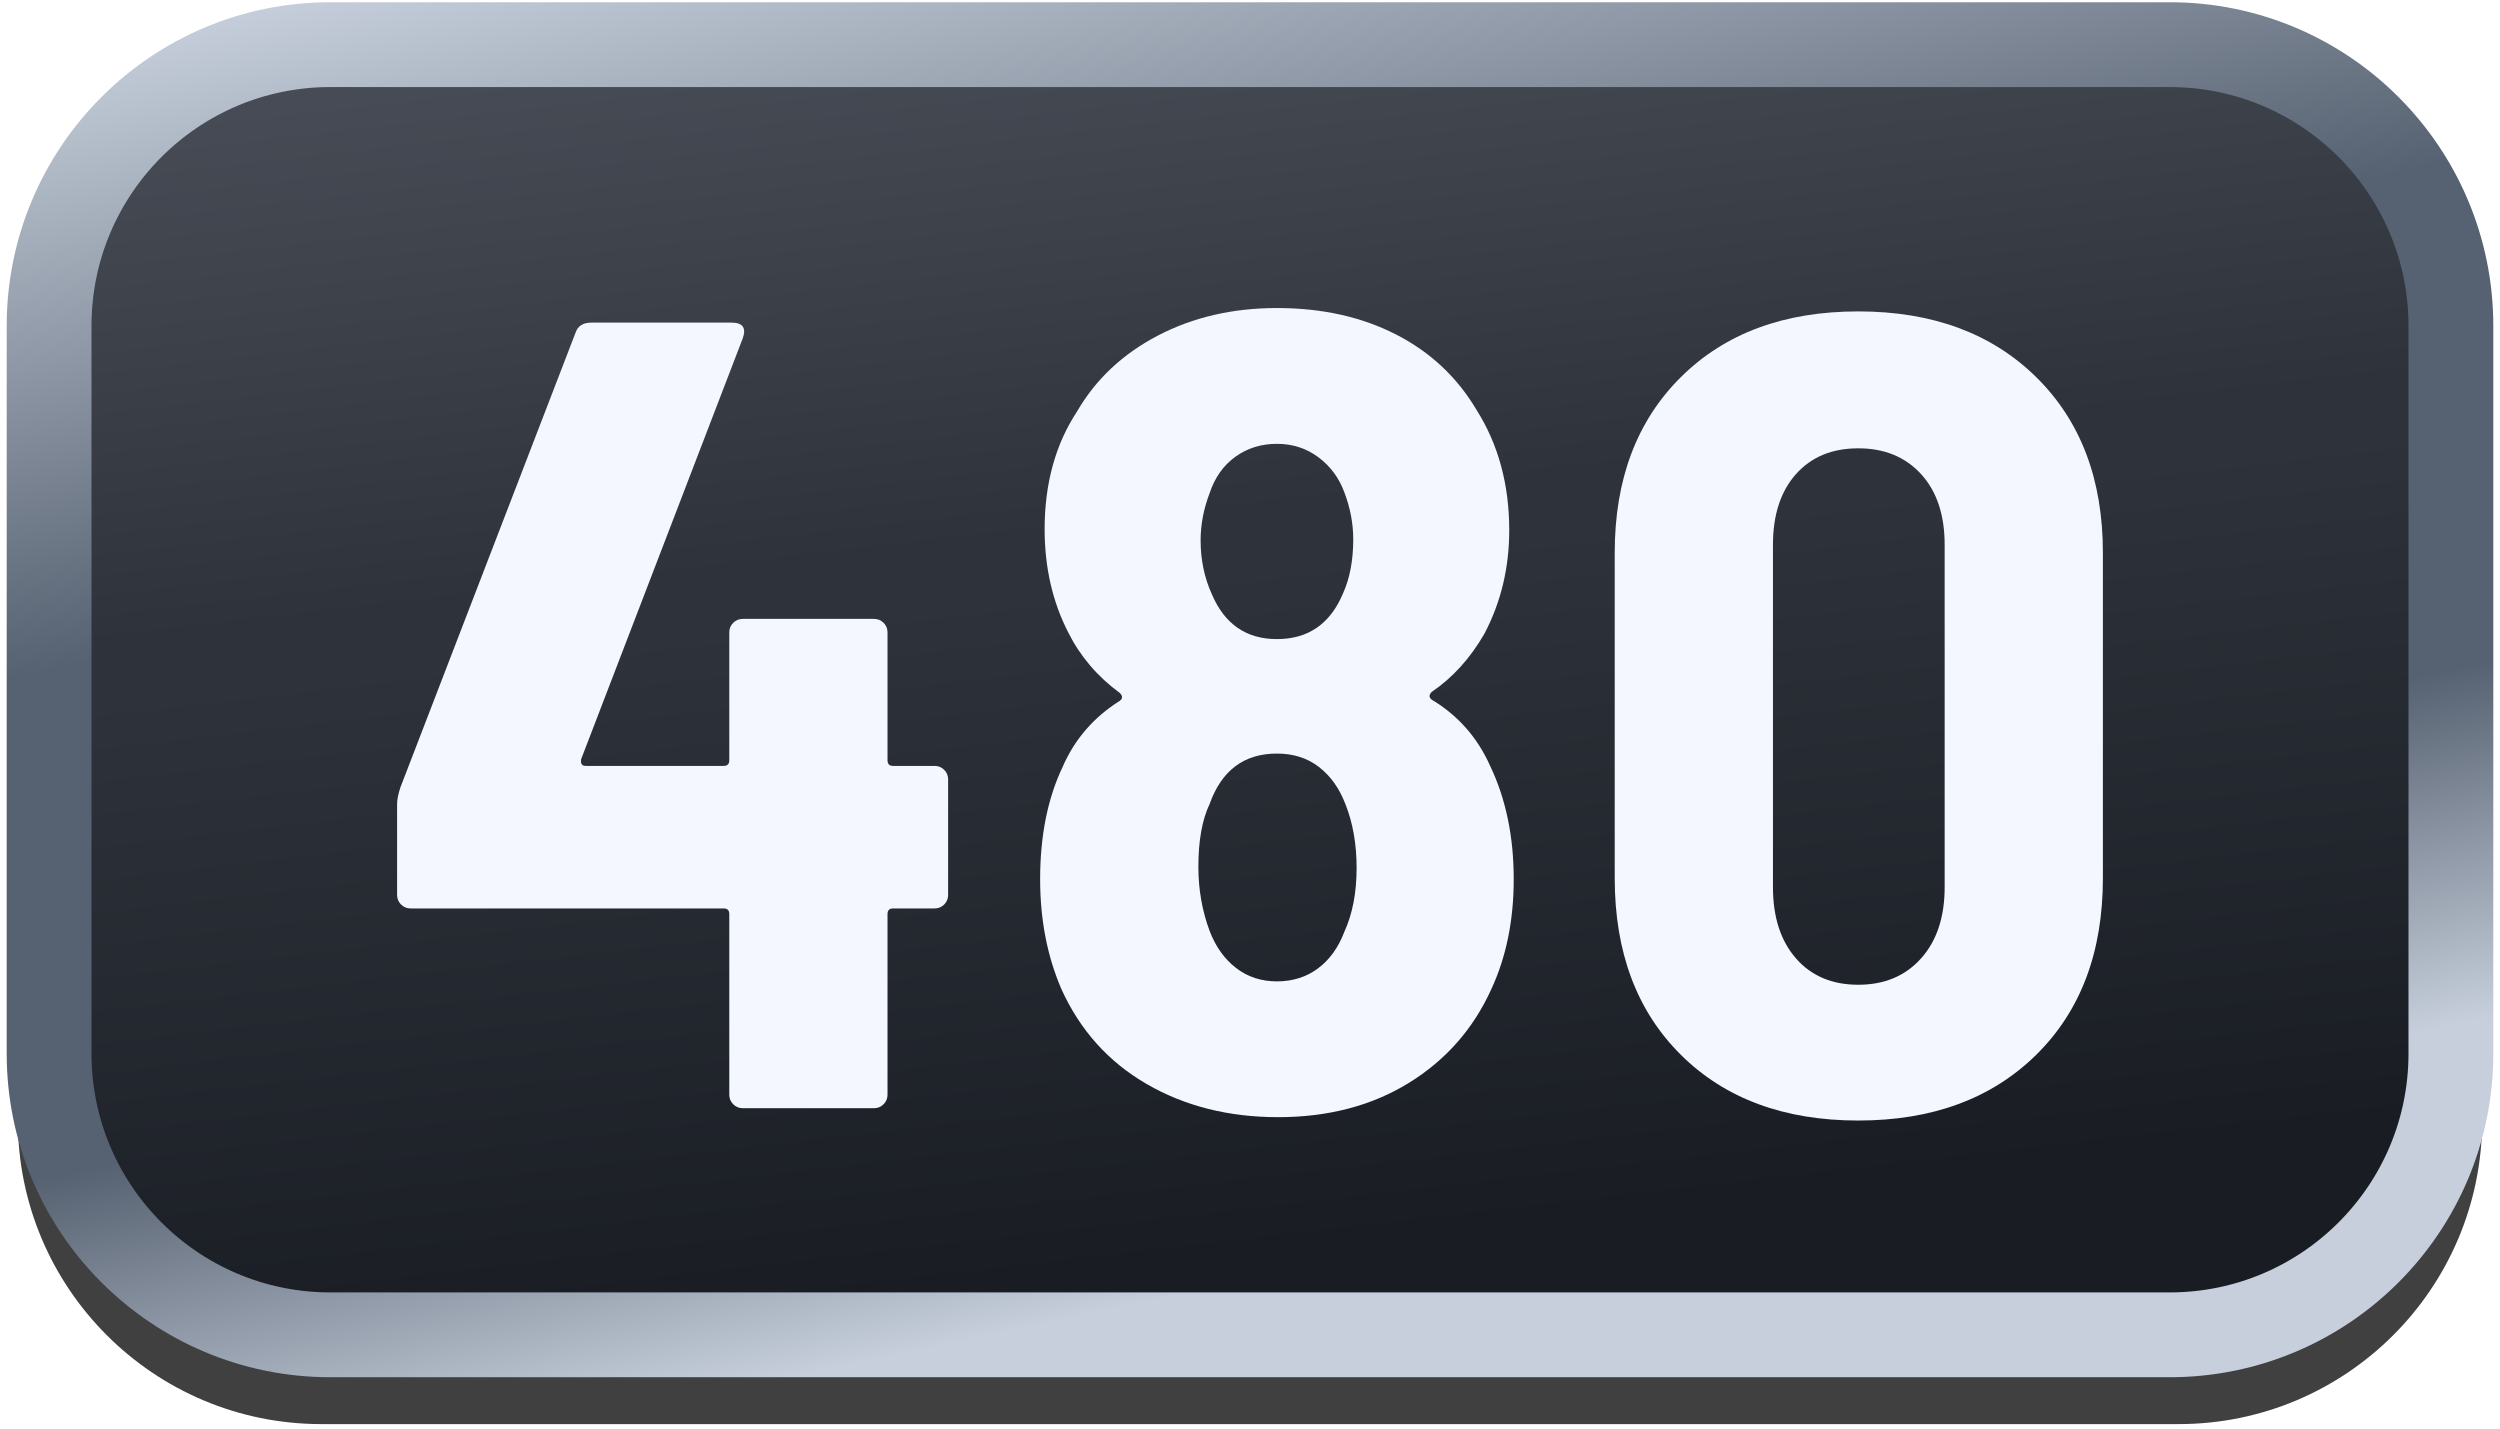
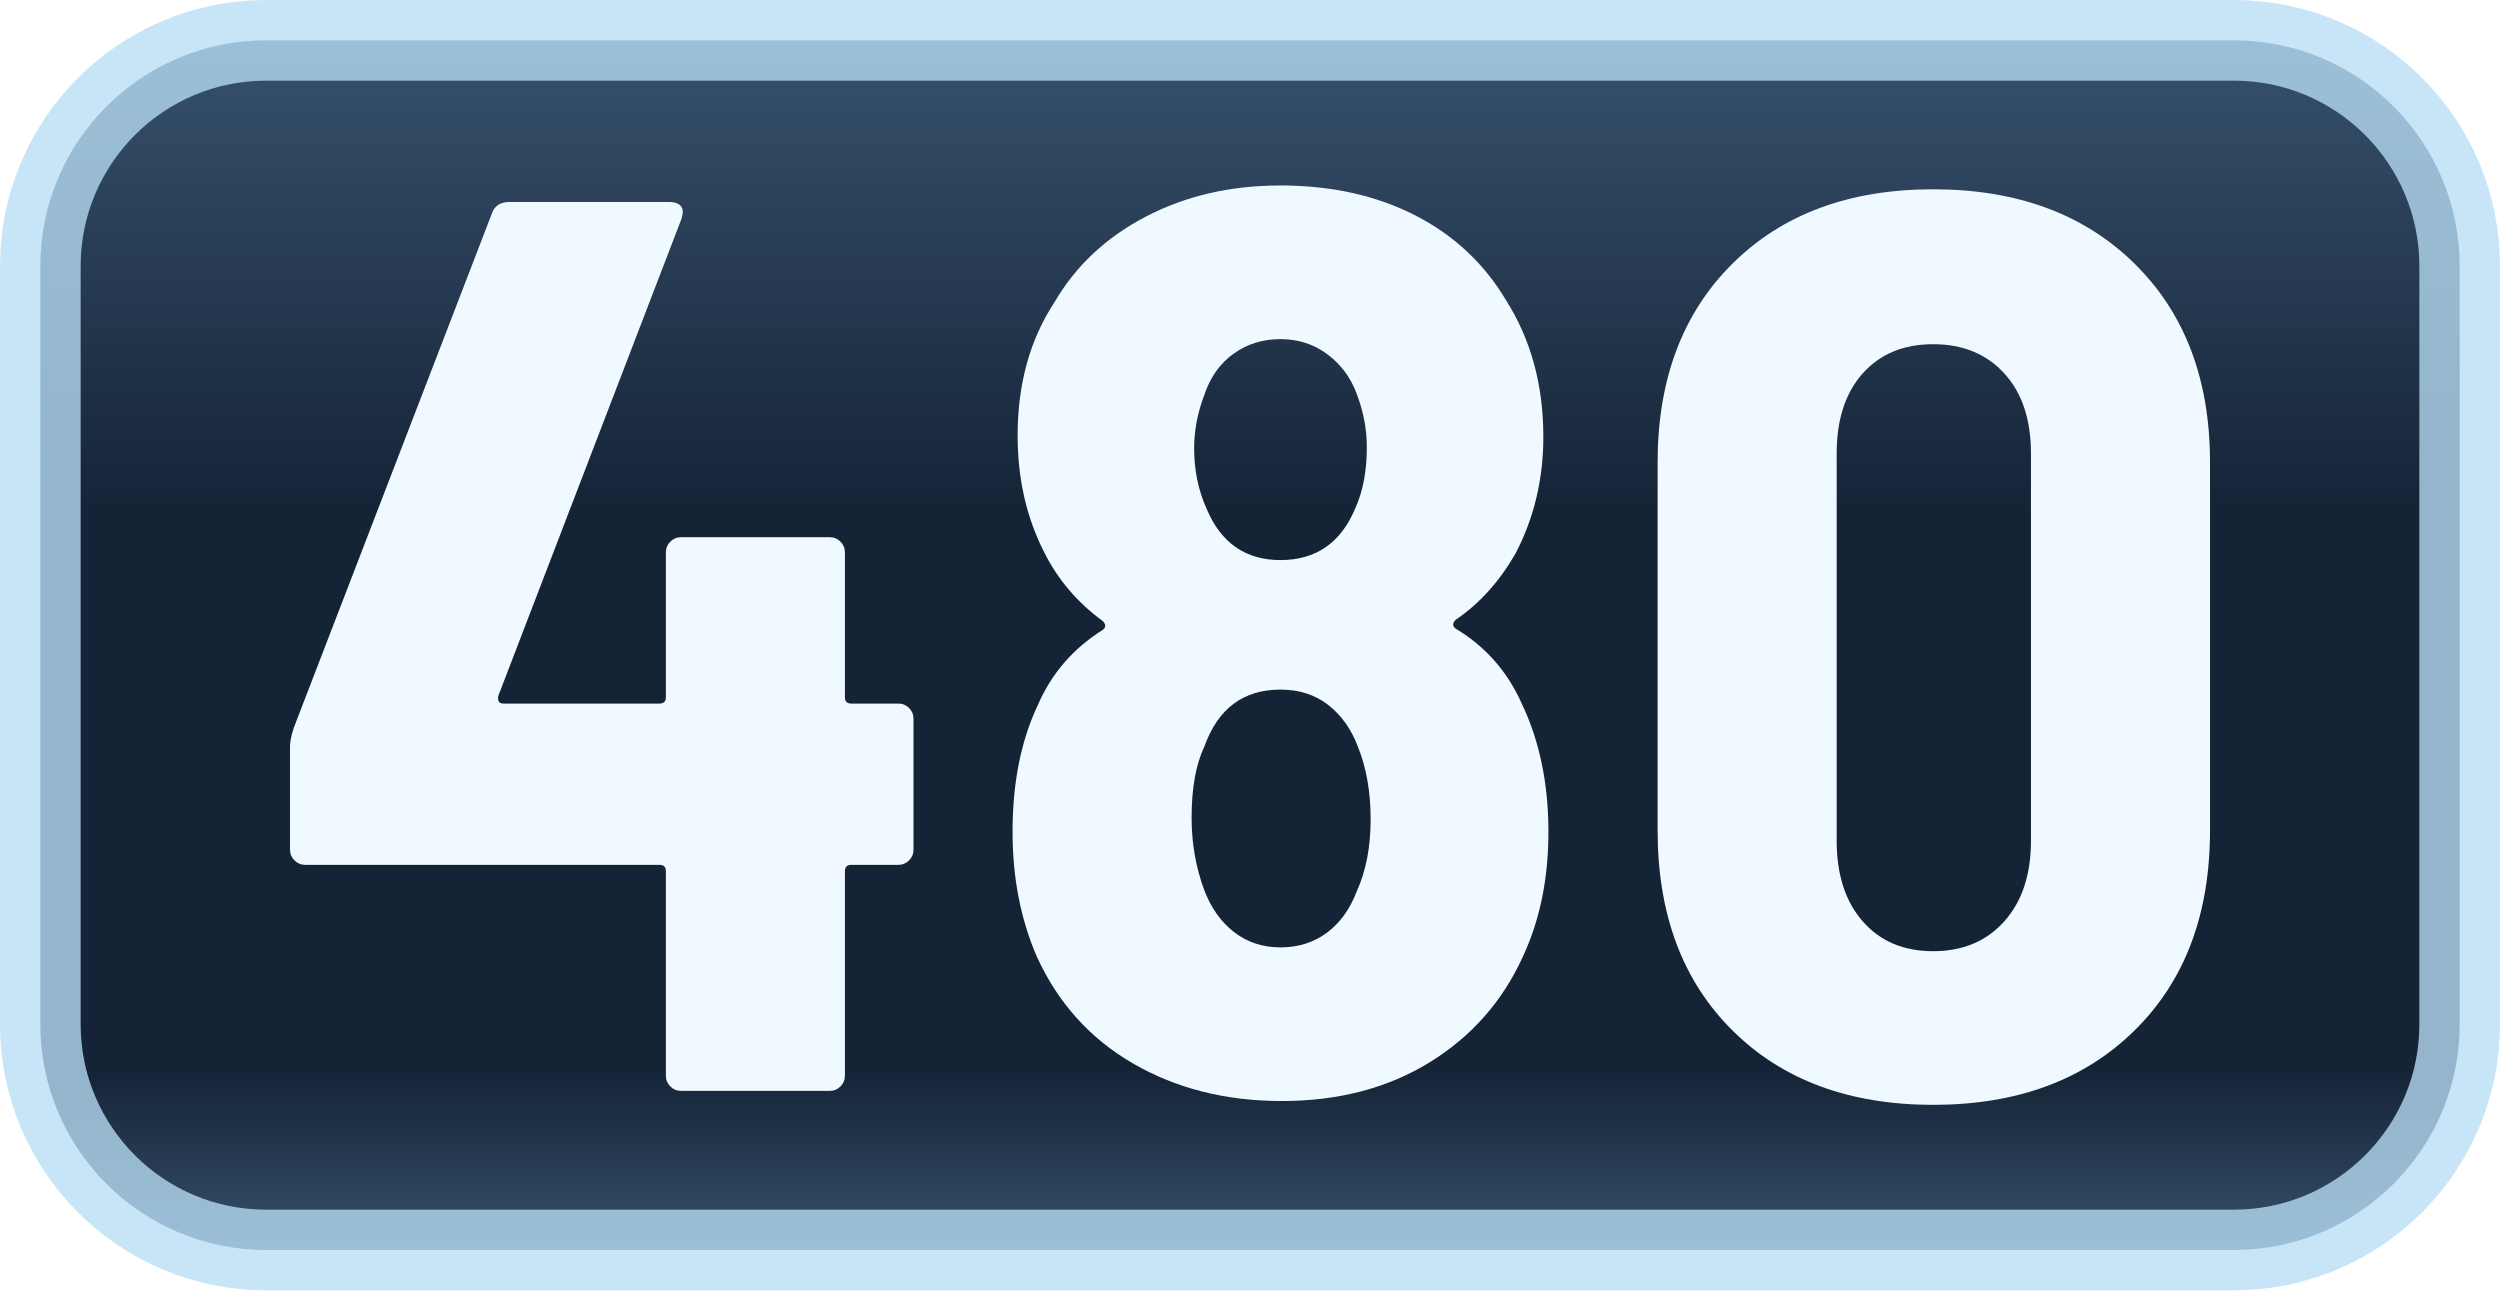
- <svg xmlns="http://www.w3.org/2000/svg" width="28" height="16" viewBox="0 0 28 16">
+ <svg xmlns="http://www.w3.org/2000/svg" width="31" height="16" viewBox="0 0 31 16">
  <defs>
-     <linearGradient id="face" x2=".22" y2="1">
-       <stop stop-color="#4A4F59" />
-       <stop offset=".45" stop-color="#2E333B" />
-       <stop offset=".49" stop-color="#2E333B" />
-       <stop offset="1" stop-color="#191C23" />
-     </linearGradient>
-     <linearGradient id="rim" x2=".4" y2="1">
-       <stop stop-color="#C6CFDB" />
-       <stop offset=".42" stop-color="#566171" />
-       <stop offset=".76" stop-color="#566171" />
-       <stop offset="1" stop-color="#C6CFDB" />
-     </linearGradient>
-     <linearGradient id="sheen">
-       <stop stop-color="#FFF" stop-opacity=".44" />
-       <stop offset=".57" stop-color="#FFF" stop-opacity=".13" />
-       <stop offset="1" stop-color="#FFF" stop-opacity="0" />
+     <linearGradient id="metal" x2="0" y2="1">
+       <stop stop-color="#37526C" />
+       <stop offset=".39" stop-color="#152337" />
+       <stop offset=".85" stop-color="#152337" />
+       <stop offset="1" stop-color="#37526C" />
    </linearGradient>
  </defs>
-   <rect x=".2" y=".65" width="27.6" height="15.3" rx="3.4" fill="#000" opacity=".75" />
-   <rect x=".55" y=".5" width="26.9" height="14.45" rx="3.15" fill="url(#face)" stroke="url(#rim)" stroke-width=".95" />
-   <path d="M3.9 1.6h20.2" fill="none" stroke="url(#sheen)" stroke-width=".65" stroke-linecap="round" />
-   <g transform="translate(4.158425 12.41174) scale(0.012569 -0.012569)" fill="#F4F7FF">
+   <rect x=".5" y=".5" width="30" height="15" rx="2.8" fill="url(#metal)" stroke="#B7DDF4" stroke-opacity=".78" />
+   <g transform="translate(3.233978 13.5268) scale(0.015746 -0.015746)" fill="#EFF9FF">
    <path transform="translate(0)" d="M514 293V190Q514 185 510.5 181.5Q507 178 502 178H465Q460 178 460 173V12Q460 7 456.5 3.5Q453 0 448 0H331Q326 0 322.5 3.5Q319 7 319 12V173Q319 178 314 178H35Q30 178 26.5 181.5Q23 185 23 190V271Q23 277 26 286L182 691Q185 700 196 700H321Q336 700 331 686L187 311Q186 305 191 305H314Q319 305 319 310V424Q319 429 322.5 432.5Q326 436 331 436H448Q453 436 456.5 432.5Q460 429 460 424V310Q460 305 465 305H502Q507 305 510.5 301.5Q514 298 514 293Z" />
-     <path transform="translate(562)" d="M456 204Q456 149 436 106Q412 53 362.5 22.5Q313 -8 246 -8Q180 -8 129 21.5Q78 51 53 106Q34 150 34 204Q34 262 54 304Q70 341 105 363Q109 366 105 370Q75 392 59 424Q38 465 38 516Q38 577 67 621Q92 664 139 688.5Q186 713 245 713Q305 713 351 689.5Q397 666 423 622Q452 576 452 515Q452 465 430 423Q411 390 383 371Q379 367 383 364Q418 343 435 305Q456 261 456 204ZM177 506Q177 480 187 458Q204 418 245 418Q287 418 304 459Q313 479 313 507Q313 528 305 549Q298 568 282 580Q266 592 245 592Q224 592 208 580.5Q192 569 185 548Q177 527 177 506ZM316 214Q316 246 306 271Q298 292 282.5 304Q267 316 245 316Q201 316 185 271Q175 250 175 215Q175 185 185 158Q193 137 208.5 125Q224 113 245 113Q266 113 281.5 124.5Q297 136 305 157Q316 181 316 214Z" />
-     <path transform="translate(1070)" d="M38 205V495Q38 593 97 651.5Q156 710 255 710Q354 710 413.5 651.5Q473 593 473 495V205Q473 106 413.5 47.5Q354 -11 255 -11Q156 -11 97 47.5Q38 106 38 205ZM332 197V502Q332 542 311 565Q290 588 255 588Q220 588 199.5 565Q179 542 179 502V197Q179 157 199.5 133.5Q220 110 255 110Q290 110 311 133.5Q332 157 332 197Z" />
+     <path transform="translate(558)" d="M456 204Q456 149 436 106Q412 53 362.5 22.5Q313 -8 246 -8Q180 -8 129 21.5Q78 51 53 106Q34 150 34 204Q34 262 54 304Q70 341 105 363Q109 366 105 370Q75 392 59 424Q38 465 38 516Q38 577 67 621Q92 664 139 688.5Q186 713 245 713Q305 713 351 689.5Q397 666 423 622Q452 576 452 515Q452 465 430 423Q411 390 383 371Q379 367 383 364Q418 343 435 305Q456 261 456 204ZM177 506Q177 480 187 458Q204 418 245 418Q287 418 304 459Q313 479 313 507Q313 528 305 549Q298 568 282 580Q266 592 245 592Q224 592 208 580.5Q192 569 185 548Q177 527 177 506ZM316 214Q316 246 306 271Q298 292 282.5 304Q267 316 245 316Q201 316 185 271Q175 250 175 215Q175 185 185 158Q193 137 208.5 125Q224 113 245 113Q266 113 281.5 124.5Q297 136 305 157Q316 181 316 214Z" />
+     <path transform="translate(1062)" d="M38 205V495Q38 593 97 651.5Q156 710 255 710Q354 710 413.5 651.5Q473 593 473 495V205Q473 106 413.5 47.5Q354 -11 255 -11Q156 -11 97 47.5Q38 106 38 205ZM332 197V502Q332 542 311 565Q290 588 255 588Q220 588 199.5 565Q179 542 179 502V197Q179 157 199.5 133.5Q220 110 255 110Q290 110 311 133.5Q332 157 332 197Z" />
  </g>
</svg>
